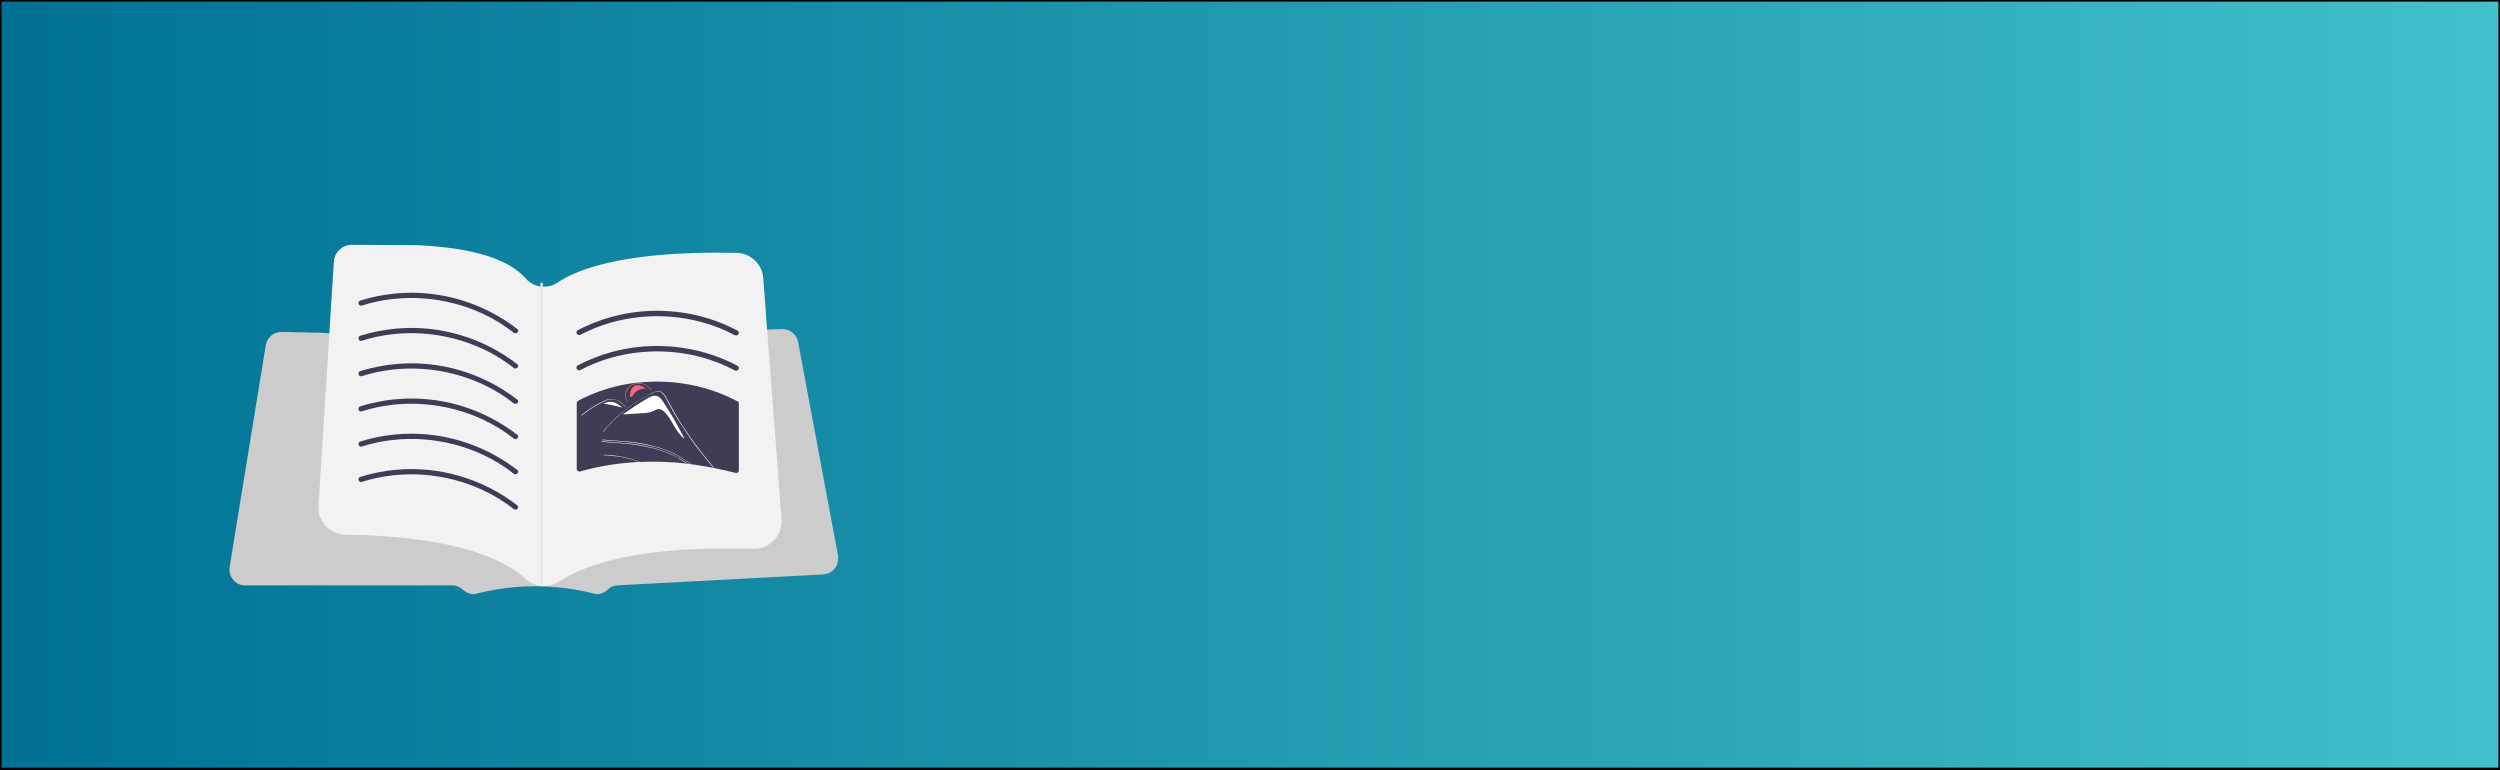
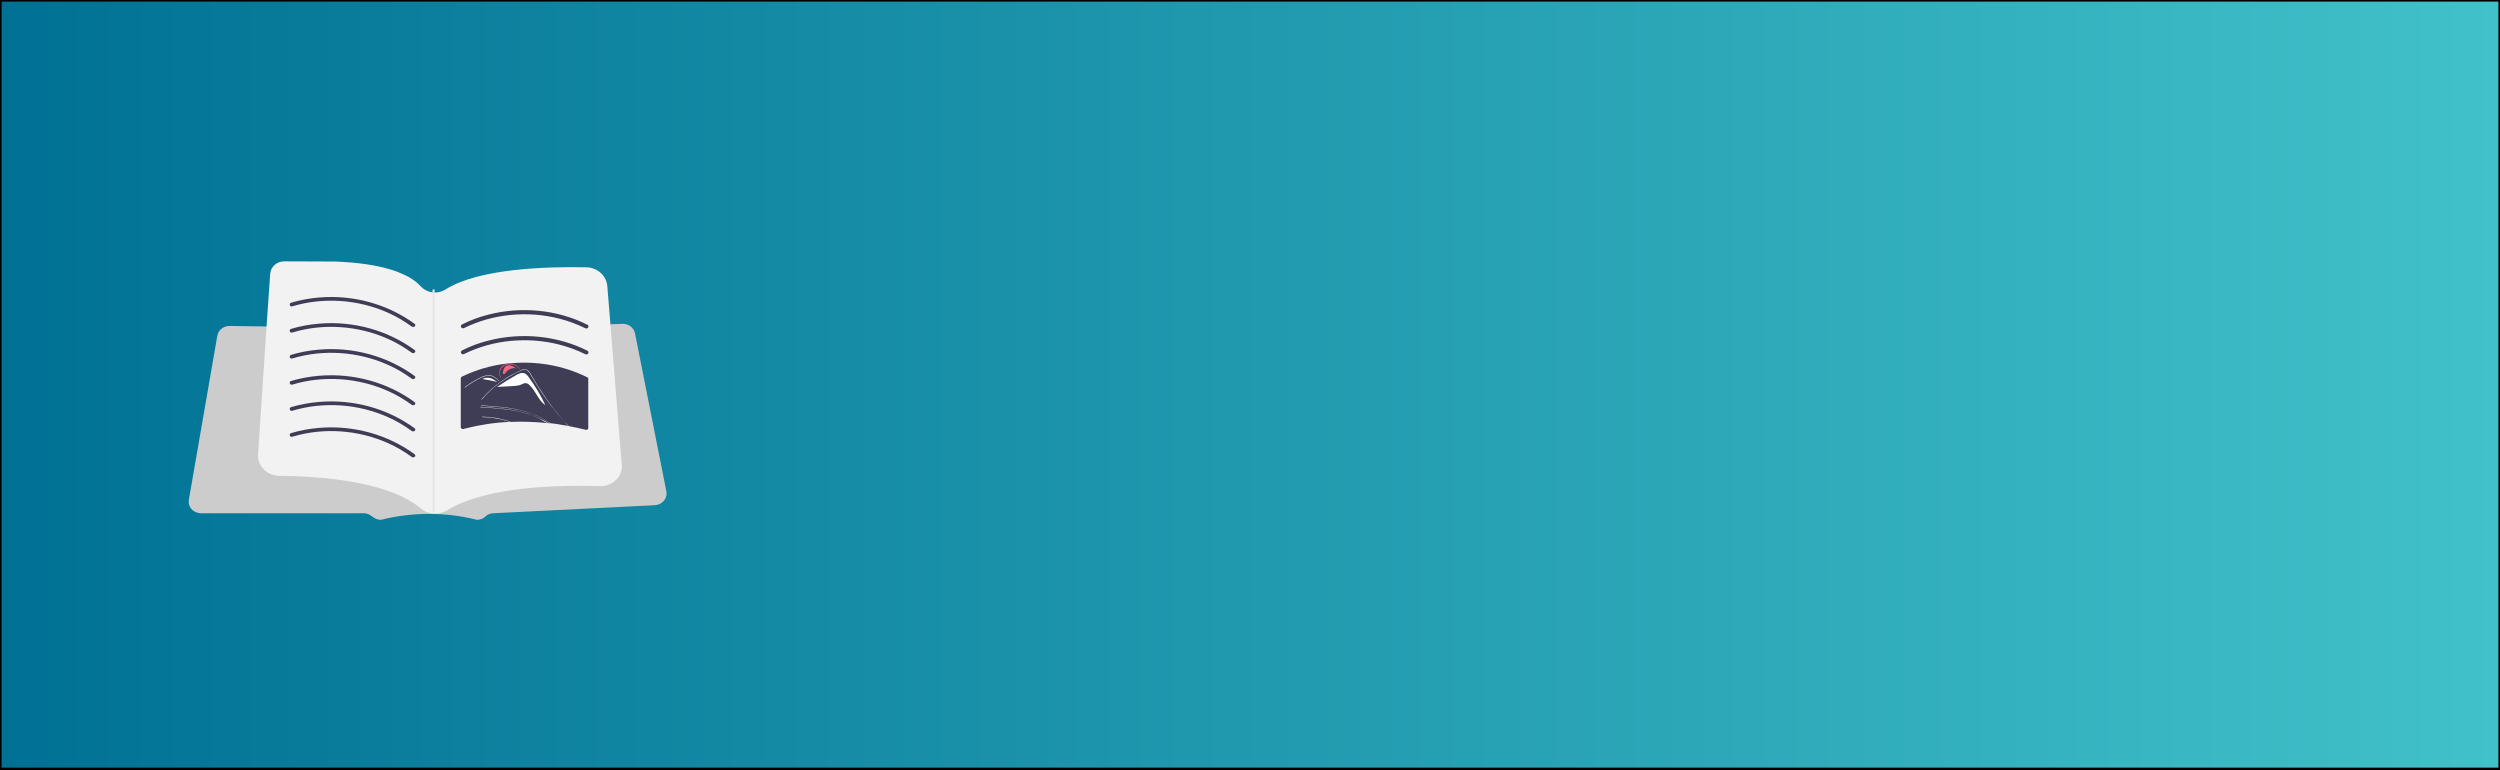
<svg xmlns="http://www.w3.org/2000/svg" version="1.1" id="Layer_1" x="0px" y="0px" viewBox="0 0 1300 400" style="enable-background:new 0 0 1300 400;" xml:space="preserve">
  <style type="text/css">
	.st0{fill:url(#SVGID_1_);stroke:#000000;stroke-width:1.645;stroke-miterlimit:10;}
	.st1{fill:#FFFFFF;}
	.st2{fill:#CCCCCC;}
	.st3{fill:#F2F2F2;}
	.st4{fill:#3F3D56;}
	.st5{fill:#FF6582;}
	.st6{fill:#E6E6E6;}
</style>
-   <linearGradient id="SVGID_1_" gradientUnits="userSpaceOnUse" x1="0" y1="-190" x2="1300" y2="-190" gradientTransform="matrix(1 0 0 -1 0 10)">
+   <linearGradient id="SVGID_1_" gradientUnits="userSpaceOnUse" x1="9.094947e-13" y1="-190" x2="1300" y2="-190" gradientTransform="matrix(1 0 0 -1 0 10)">
    <stop offset="0" style="stop-color:#007194" />
    <stop offset="1" style="stop-color:#41C1C9" />
  </linearGradient>
-   <rect class="st0" width="1300" height="400" />
-   <path class="st1" d="M366.7,238.6v0.4c-0.9-1.1-1.8-2.1-2.8-3.2c-0.4-0.4-0.8-0.9-1.2-1.3c-1.6-1.9-3.3-3.7-4.9-5.5  c-1.7-1.8-3.3-3.7-5-5.5c-0.4-0.4-0.8-0.9-1.2-1.3c-0.3-0.4-0.7-0.7-1.1-1c-0.4-0.3-0.8-0.6-1.3-0.7c-0.6-0.2-1.1-0.2-1.7,0  c-0.6,0.1-1.2,0.4-1.9,0.6c-0.6,0.2-1.3,0.4-1.9,0.6c-1.3,0.4-2.5,0.8-3.8,1.2c-0.1,0-0.1,0-0.2-0.1v0l0,0c0-0.1,0-0.1,0.1-0.2  c0,0,0,0,0,0c0.3-0.1,0.6-0.2,1-0.3c1.3-0.4,2.5-0.8,3.8-1.2c0.6-0.2,1.3-0.4,1.9-0.6c0.6-0.2,1.2-0.3,1.8-0.4c1,0.1,2,0.5,2.7,1.3  c0.4,0.4,0.8,0.8,1.1,1.1c0.4,0.5,0.8,0.9,1.3,1.4c1.7,1.9,3.4,3.7,5.1,5.6c1.7,1.9,3.3,3.7,5,5.6c0.1,0.1,0.2,0.3,0.4,0.4  C364.9,236.5,365.8,237.5,366.7,238.6z" />
-   <path class="st1" d="M350.4,222.8c-0.3-0.4-0.8-0.8-1.3-1l-0.5,0c4.1,6.4,9.5,11.8,15.7,16C359.7,232.9,355.1,227.8,350.4,222.8z" />
-   <path class="st2" d="M435.8,289l-20.8-111.2c-0.7-3.8-4-6.5-7.8-6.7c-0.2,0-0.3,0-0.5,0l-14.1,0.5l-1.5,0.1l-7.1,0.3l-1.5,0.1  l-4.5,0.2l-91.6,3.3c-0.1,0-0.3,0-0.4,0l-20.5-0.4l-7.6-0.2l-0.2,0l-5.6-0.1l-48.8-1l-13-0.3l-6.4-0.1l-1.5,0l-7.3-0.1l-1.5,0  L166,173l-1.5,0l-8.2-0.2l-1.3,0l-7.3-0.2l-1.2,0h-0.2c-4,0-7.4,2.9-8.1,6.9l-18.8,115.4c-0.7,4.5,2.3,8.7,6.7,9.4  c0.4,0.1,0.9,0.1,1.3,0.1h107.9c1.6,0,3.1,0.5,4.4,1.5l2,1.5c1.4,1,3.1,1.6,4.9,1.6c20.8-5.5,42.7-5.5,63.6,0c2.2,0,4.3-0.9,5.8-2.4  c1.3-1.3,3-2.1,4.9-2.2l107.2-5.7c4.5-0.2,8-4.1,7.7-8.6C435.9,289.7,435.9,289.4,435.8,289L435.8,289z" />
-   <path class="st3" d="M406.4,271.7c-0.3,7.8-6.9,14-14.7,13.7c-6.2-0.2-13.7-0.3-21.7-0.2c-26.3,0.6-59.4,4.2-79.3,17.2  c-2.5,1.6-5.5,2.5-8.4,2.3c-0.2,0-0.4,0-0.7,0c-3.1-0.3-6-1.6-8.3-3.7c-11-10-36.1-22.2-93.7-23c-0.2,0-0.5,0-0.7,0  c-7.8-0.5-13.8-7.2-13.3-15.1c0,0,0,0,0,0l5.7-89.8l0.8-13.5l1.5-23.5c0.3-4.9,4.4-8.8,9.3-8.8h0.1l34.3,0.2  c14.4,0.7,26.4,2.5,35.9,5.5c3.2,1,6.4,2.3,9.4,3.8c4.1,2,7.9,4.8,11,8.2c1.9,2.2,4.6,3.6,7.4,4c0.4,0.1,0.9,0.1,1.3,0.1  c2.7,0.1,5.3-0.6,7.5-2.1c22.4-15,68.1-16.1,93.3-15.5c7.3,0.2,13.3,5.9,13.8,13.1l1,13.4l1,13.4l5.9,77.2l1.6,21.5  C406.4,270.6,406.5,271.1,406.4,271.7z" />
-   <path class="st4" d="M188.1,158.9c20.7-6.6,43.7-4.8,63.3,4.4c5.6,2.6,10.9,5.9,15.7,9.7c1.4,1.1,3.3-0.9,1.9-1.9  c-18-13.9-40.6-20.6-63.2-18.5c-6.3,0.6-12.5,1.8-18.5,3.7C185.7,156.8,186.4,159.4,188.1,158.9L188.1,158.9z" />
-   <path class="st4" d="M301.8,174.1c19.2-10.1,42.2-12.3,63.1-6.6c6,1.6,11.7,3.9,17.2,6.8c1.6,0.8,3-1.5,1.4-2.4  c-19.9-10.6-43.8-13.1-65.6-7.1c-6.1,1.7-11.9,4-17.5,6.9C298.9,172.6,300.3,174.9,301.8,174.1z" />
-   <path class="st4" d="M301.8,192.4c19.2-10.1,42.2-12.3,63.1-6.6c6,1.6,11.7,3.9,17.2,6.8c1.6,0.8,3-1.5,1.4-2.4  c-19.9-10.6-43.8-13.1-65.6-7.1c-6.1,1.7-11.9,4-17.5,6.9C298.9,190.9,300.3,193.3,301.8,192.4L301.8,192.4z" />
-   <path class="st4" d="M384.2,209.8c0-0.5-0.2-0.9-0.7-1.1c-15.9-8.4-34-11.7-51.9-9.7c-0.1,0-0.2,0-0.3,0h0c-0.1,0-0.2,0-0.3,0  c-10.6,1.2-21,4.4-30.4,9.4c-0.4,0.3-0.7,0.7-0.7,1.2v34.2c0,0.8,0.6,1.4,1.4,1.4c0.1,0,0.2,0,0.3,0c0.4-0.1,0.8-0.2,1.3-0.4  c9.6-2.6,19.4-4.1,29.4-4.6c0.2,0,0.4,0,0.6,0c8.1-0.3,16.2-0.1,24.2,0.9c0.2,0,0.3,0,0.5,0.1c0.4,0,0.8,0.1,1.2,0.1  c0.2,0,0.3,0,0.5,0.1c1.6,0.2,3.2,0.4,4.8,0.7c2.3,0.4,4.6,0.8,6.9,1.2c0.1,0,0.3,0.1,0.4,0.1c3.7,0.7,7.4,1.6,11.1,2.5  c0.7,0.2,1.5-0.3,1.7-1c0-0.1,0-0.2,0-0.3L384.2,209.8C384.2,209.8,384.2,209.8,384.2,209.8z" />
-   <path class="st5" d="M333.7,200.8c-1-0.5-2.2-0.6-3.2-0.3c-1,0.4-1.7,1.1-2.2,2c-0.4,0.9-0.6,1.8-0.7,2.8c-0.1,0.4-0.1,0.9,0.3,1  c0.3,0.1,0.6,0,0.8-0.2c0.2-0.2,0.4-0.4,0.5-0.7c1.3-2.1,3.7-3.3,6.1-3.3l1,0.4C335.6,201.9,334.7,201.3,333.7,200.8z" />
-   <path class="st1" d="M344.7,208.7c-0.8-1.2-1.7-2.4-3.2-2.8c-1.7-0.4-3.4,0.4-4.9,1.3c-4.4,2.6-8.6,5.3-12.7,8.3l0,0l9.5-0.6  c2.3-0.1,4.7-0.3,6.7-1.3c0.7-0.5,1.5-0.8,2.4-0.9c1.1,0.1,2.1,0.5,2.8,1.3c4.4,4.1,5.6,10.5,10.6,14.1  C352.6,221.5,348.9,214.9,344.7,208.7z" />
-   <path class="st1" d="M332.8,240.1c-0.2,0-0.4,0-0.6,0c-1.5-0.6-3.1-1-4.7-1.5c-1-0.3-2.1-0.5-3.1-0.7c-1.2-0.3-2.4-0.5-3.6-0.6  c-2.3-0.3-4.6-0.5-6.8-0.6c-0.1,0-0.1,0-0.1-0.1c0-0.1,0-0.1,0.1-0.1c0,0,0,0,0,0c0.3,0,0.6,0,0.9,0c2.3,0.1,4.6,0.3,6.9,0.7  c1.2,0.2,2.4,0.4,3.5,0.7c1.1,0.2,2.1,0.5,3.2,0.8C329.8,239.1,331.3,239.6,332.8,240.1z" />
-   <path class="st1" d="M359.2,241.3c-0.2,0-0.3,0-0.5-0.1c-0.6-0.5-1.3-1-1.9-1.5c-0.8-0.6-1.7-1.2-2.6-1.7c-1.9-1.2-4-2.2-6.1-3.1  c-3.3-1.4-6.8-2.5-10.3-3.2c-4-0.9-8.1-1.5-12.2-1.9c-4.1-0.4-8.2-0.7-12.3-0.9c-0.2,0-0.2-0.3,0-0.3c0.5,0,1,0.1,1.5,0.1  c4.2,0.3,8.3,0.6,12.4,1c4.1,0.4,8.1,1.1,12.1,2.1c3.4,0.8,6.7,2,10,3.4c1.8,0.8,3.6,1.8,5.4,2.9c1.1,0.7,2.1,1.4,3.2,2.2  C358.4,240.6,358.8,240.9,359.2,241.3z" />
-   <path class="st1" d="M357.5,241.1c-0.2,0-0.3,0-0.5-0.1c-0.2-0.2-0.4-0.3-0.6-0.4c-1.4-1-2.9-1.9-4.4-2.8c-1.4-0.8-2.8-1.4-4.3-2  c-3.3-1.4-6.8-2.5-10.3-3.2c-4-0.9-8.1-1.5-12.2-1.9c-4.1-0.4-8.2-0.7-12.3-0.9c-0.2,0-0.2-0.3,0-0.3c0.5,0,1,0.1,1.5,0.1  c4.2,0.3,8.3,0.6,12.4,1c4.1,0.4,8.1,1.1,12.1,2.1c3.4,0.8,6.7,2,10,3.4c1.2,0.6,2.4,1.1,3.5,1.8  C354.3,238.8,355.9,239.9,357.5,241.1z" />
-   <path class="st1" d="M371.4,243.3c-0.1,0-0.3-0.1-0.4-0.1c-0.2-0.2-0.3-0.4-0.5-0.5c-0.8-0.9-1.6-1.8-2.3-2.8  c-3-3.6-5.9-7.3-8.6-11.1c-2.3-3.2-4.5-6.6-6.6-9.9c-1-1.6-2-3.2-2.9-4.8c-0.7-1.3-1.4-2.5-2.1-3.8c-0.2-0.4-0.4-0.7-0.6-1.1  c-0.4-0.9-0.9-1.7-1.4-2.6c-0.5-1-1.3-1.9-2.2-2.6c-0.5-0.3-1-0.5-1.6-0.5c-0.8,0-1.6,0.2-2.3,0.6c-5.1,2.4-10,5.4-14.4,8.8  c-4.3,3.4-8.3,7.3-11.7,11.6c-0.1,0.1-0.3,0-0.2-0.1c0.4-0.5,0.8-1,1.3-1.5c3.3-3.9,7-7.4,11.1-10.5c0,0,0,0,0,0  c0.4-0.3,0.7-0.6,1.1-0.8c2.3-1.7,4.6-3.2,7.1-4.6c1.2-0.7,2.5-1.4,3.8-2.1c0.3-0.2,0.7-0.3,1-0.5c0.3-0.2,0.7-0.3,1-0.5  c0.7-0.3,1.4-0.5,2.1-0.6c2.5,0,3.9,2.5,4.8,4.3c0.3,0.5,0.6,1.1,0.9,1.6c1.1,2,2.2,4.1,3.4,6.1c0.7,1.2,1.5,2.5,2.2,3.7  c1.1,1.8,2.2,3.5,3.4,5.2c0,0,0,0,0,0l0,0h0c1.3,2,2.8,4,4.2,6c2.5,3.4,5.1,6.7,7.8,10C369.4,241.1,370.4,242.2,371.4,243.3z" />
-   <path class="st5" d="M338.7,202.8l-0.3,0.1c-1.2-2-3.3-3.3-5.6-3.4c-3.8-0.3-7.1,2.2-7.4,5.6c-0.1,1.4,0.3,2.7,1.1,3.8l-0.2,0.1  c-0.9-1.1-1.3-2.6-1.2-4c0.3-3.5,3.7-6.1,7.7-5.8C335.2,199.4,337.4,200.7,338.7,202.8z" />
-   <path class="st1" d="M320.1,209.5c-2-0.9-4.3-0.7-6.2,0.4c3.4,0.5,6.7,1.2,10,2.1C322.6,211.3,321.5,210.2,320.1,209.5z" />
-   <path class="st1" d="M313.9,209.9l-0.4,0.3C313.7,210.1,313.8,210,313.9,209.9L313.9,209.9z" />
-   <path class="st1" d="M325.1,211.5c-0.1-0.1-0.3-0.3-0.4-0.4c-1.1-1.2-2.5-2.2-4-3c-0.8-0.3-1.6-0.5-2.5-0.5c-0.9,0-1.7,0.2-2.6,0.5  c-0.4,0.1-0.8,0.3-1.1,0.5c-0.4,0.2-0.8,0.4-1.3,0.6c-0.8,0.4-1.5,0.8-2.3,1.2c-1.5,0.8-3,1.7-4.4,2.7c-0.7,0.5-1.4,1-2.1,1.5  c-0.7,0.5-1.3,1-1.9,1.5c-0.1,0.1-0.3-0.1-0.2-0.2c0.2-0.1,0.3-0.3,0.5-0.4c0.5-0.4,0.9-0.8,1.4-1.1c0.9-0.7,1.8-1.3,2.7-1.9  c1.4-1,2.9-1.8,4.5-2.7c0.8-0.4,1.6-0.8,2.4-1.2c0.2-0.1,0.5-0.2,0.7-0.3c0.6-0.3,1.1-0.5,1.7-0.6c0.8-0.2,1.7-0.3,2.6-0.2  c0.8,0.1,1.7,0.4,2.4,0.7c1.5,0.8,2.9,1.9,4,3.2C325.4,211.4,325.2,211.6,325.1,211.5z" />
-   <path class="st4" d="M188.1,177.2c20.7-6.6,43.7-4.8,63.3,4.4c5.6,2.6,10.9,5.9,15.7,9.7c1.4,1.1,3.3-0.9,1.9-1.9  c-18-13.9-40.6-20.6-63.2-18.5c-6.3,0.6-12.5,1.8-18.5,3.7C185.7,175.1,186.4,177.8,188.1,177.2L188.1,177.2z" />
-   <path class="st4" d="M188.1,195.6c20.7-6.6,43.7-4.8,63.3,4.4c5.6,2.6,10.9,5.9,15.7,9.7c1.4,1.1,3.3-0.9,1.9-1.9  c-18-13.9-40.6-20.6-63.2-18.5c-6.3,0.6-12.5,1.8-18.5,3.7C185.7,193.5,186.4,196.1,188.1,195.6L188.1,195.6z" />
-   <path class="st4" d="M188.1,213.9c20.7-6.6,43.7-4.8,63.3,4.4c5.6,2.6,10.9,5.9,15.7,9.7c1.4,1.1,3.3-0.9,1.9-1.9  c-18-13.9-40.6-20.6-63.2-18.5c-6.3,0.6-12.5,1.8-18.5,3.7C185.7,211.8,186.4,214.5,188.1,213.9L188.1,213.9z" />
-   <path class="st4" d="M188.1,232.2c20.7-6.6,43.7-4.8,63.3,4.4c5.6,2.6,10.9,5.9,15.7,9.7c1.4,1.1,3.3-0.9,1.9-1.9  c-18-13.9-40.6-20.6-63.2-18.5c-6.3,0.6-12.5,1.8-18.5,3.7C185.7,230.1,186.4,232.8,188.1,232.2L188.1,232.2z" />
-   <path class="st4" d="M188.1,250.6c20.7-6.6,43.7-4.8,63.3,4.4c5.6,2.6,10.9,5.9,15.7,9.7c1.4,1.1,3.3-0.9,1.9-1.9  c-18-13.9-40.6-20.6-63.2-18.5c-6.3,0.6-12.5,1.8-18.5,3.7C185.7,248.5,186.4,251.1,188.1,250.6L188.1,250.6z" />
-   <rect x="281" y="147" class="st6" width="1.3" height="156.8" />
+   <rect x="0" class="st0" width="1300" height="400" />
+   <path class="st1" d="M292.2,218.3v0.3c-0.7-0.8-1.4-1.6-2.2-2.3c-0.3-0.3-0.6-0.7-0.9-1c-1.3-1.4-2.6-2.7-3.9-4.1  c-1.3-1.4-2.6-2.7-3.9-4.1c-0.3-0.3-0.6-0.7-1-1c-0.3-0.3-0.5-0.5-0.8-0.8c-0.3-0.2-0.7-0.4-1-0.5c-0.4-0.1-0.9-0.1-1.3,0  c-0.5,0.1-1,0.3-1.5,0.4c-0.5,0.2-1,0.3-1.5,0.5c-1,0.3-2,0.6-3,0.9c-0.1,0-0.1,0-0.1-0.1v0l0,0c0,0,0-0.1,0.1-0.1c0,0,0,0,0,0  c0.2-0.1,0.5-0.1,0.7-0.2c1-0.3,2-0.6,3-0.9c0.5-0.2,1-0.3,1.5-0.5c0.5-0.2,0.9-0.3,1.4-0.3c0.8,0.1,1.6,0.4,2.1,0.9  c0.3,0.3,0.6,0.6,0.9,0.8c0.3,0.3,0.7,0.7,1,1c1.3,1.4,2.7,2.7,4,4.1c1.3,1.4,2.6,2.8,3.9,4.2c0.1,0.1,0.2,0.2,0.3,0.3  C290.8,216.7,291.5,217.5,292.2,218.3z" />
+   <path class="st1" d="M279.4,206.6c-0.3-0.3-0.6-0.6-1-0.7l-0.4,0c3.2,4.7,7.4,8.7,12.4,11.9C286.7,214,283.1,210.3,279.4,206.6z" />
+   <path class="st2" d="M346.5,255.5l-16.3-82.2c-0.6-2.8-3.1-4.8-6.1-4.9c-0.1,0-0.3,0-0.4,0l-11.1,0.4l-1.2,0l-5.5,0.2l-1.2,0  l-3.6,0.1l-71.9,2.4c-0.1,0-0.2,0-0.3,0l-16.1-0.3l-6-0.1l-0.2,0l-4.4-0.1l-38.4-0.8l-10.2-0.2l-5-0.1l-1.2,0l-5.7-0.1l-1.2,0  l-5.9-0.1l-1.2,0l-6.4-0.1l-1,0l-5.7-0.1l-0.9,0h-0.1c-3.1,0-5.8,2.2-6.3,5.1l-14.8,85.3c-0.6,3.3,1.8,6.4,5.3,6.9  c0.3,0.1,0.7,0.1,1,0.1h84.7c1.2,0,2.5,0.4,3.5,1.1l1.6,1.1c1.1,0.8,2.4,1.2,3.8,1.2c16.4-4.1,33.6-4.1,49.9,0  c1.7,0,3.3-0.6,4.5-1.8c1-1,2.4-1.5,3.8-1.6l84.2-4.2c3.5-0.2,6.3-3,6.1-6.4C346.6,256.1,346.5,255.8,346.5,255.5L346.5,255.5z" />
+   <path class="st3" d="M323.4,242.7c-0.2,5.8-5.4,10.3-11.6,10.1c-4.9-0.2-10.7-0.2-17.1-0.1c-20.7,0.4-46.7,3.1-62.3,12.7  c-2,1.2-4.3,1.8-6.6,1.7c-0.2,0-0.3,0-0.5,0c-2.4-0.2-4.7-1.2-6.5-2.7c-8.6-7.4-28.4-16.4-73.6-17c-0.2,0-0.4,0-0.6,0  c-6.2-0.4-10.8-5.4-10.4-11.2c0,0,0,0,0,0l4.4-66.4l0.7-10l1.2-17.4c0.2-3.6,3.4-6.5,7.3-6.5h0l26.9,0.1c11.3,0.5,20.7,1.8,28.2,4.1  c2.5,0.7,5,1.7,7.4,2.8c3.3,1.5,6.2,3.5,8.6,6.1c1.5,1.6,3.6,2.7,5.8,3c0.4,0,0.7,0.1,1.1,0.1c2.1,0.1,4.1-0.5,5.9-1.6  c17.6-11.1,53.4-11.9,73.2-11.5c5.7,0.1,10.4,4.3,10.9,9.7l0.8,9.9l0.8,9.9l4.6,57.1l1.3,15.9C323.4,241.9,323.4,242.3,323.4,242.7z  " />
+   <path class="st4" d="M152,159.3c16.2-4.9,34.3-3.6,49.7,3.3c4.4,1.9,8.5,4.4,12.4,7.2c1.1,0.8,2.6-0.6,1.5-1.4  c-14.1-10.3-31.9-15.2-49.7-13.7c-4.9,0.4-9.8,1.3-14.5,2.7C150.1,157.8,150.6,159.7,152,159.3L152,159.3z" />
+   <path class="st4" d="M241.3,170.6c15.1-7.5,33.2-9.1,49.6-4.9c4.7,1.2,9.2,2.9,13.5,5c1.2,0.6,2.3-1.1,1.1-1.8  c-15.6-7.9-34.4-9.7-51.5-5.3c-4.8,1.2-9.4,2.9-13.7,5.1C238.9,169.4,240,171.2,241.3,170.6z" />
+   <path class="st4" d="M241.3,184.1c15.1-7.5,33.2-9.1,49.6-4.9c4.7,1.2,9.2,2.9,13.5,5c1.2,0.6,2.3-1.1,1.1-1.8  c-15.6-7.9-34.4-9.7-51.5-5.3c-4.8,1.2-9.4,2.9-13.7,5.1C238.9,183,240,184.7,241.3,184.1L241.3,184.1z" />
+   <path class="st4" d="M305.9,197c0-0.4-0.2-0.7-0.5-0.8c-12.5-6.2-26.7-8.7-40.8-7.2c-0.1,0-0.2,0-0.3,0h0c-0.1,0-0.2,0-0.3,0  c-8.4,0.9-16.5,3.3-23.9,6.9c-0.3,0.2-0.5,0.5-0.5,0.9v25.3c0,0.6,0.5,1,1.1,1c0.1,0,0.2,0,0.3,0c0.3-0.1,0.7-0.2,1-0.3  c7.5-1.9,15.3-3.1,23.1-3.4c0.2,0,0.3,0,0.5,0c6.3-0.3,12.7,0,19,0.6c0.1,0,0.3,0,0.4,0c0.3,0,0.7,0.1,1,0.1c0.1,0,0.3,0,0.4,0  c1.3,0.1,2.5,0.3,3.8,0.5c1.8,0.3,3.6,0.6,5.4,0.9c0.1,0,0.2,0,0.3,0.1c2.9,0.5,5.8,1.2,8.7,1.9c0.6,0.1,1.2-0.2,1.3-0.7  c0-0.1,0-0.2,0-0.2L305.9,197C305.9,197,305.9,197,305.9,197z" />
+   <path class="st5" d="M266.3,190.3c-0.8-0.4-1.7-0.4-2.5-0.2c-0.8,0.3-1.4,0.8-1.7,1.5c-0.3,0.7-0.5,1.4-0.6,2.1c0,0.3,0,0.6,0.3,0.8  c0.2,0.1,0.5,0,0.6-0.1c0.2-0.1,0.3-0.3,0.4-0.5c1.1-1.5,2.9-2.5,4.8-2.5l0.8,0.3C267.8,191.1,267.1,190.7,266.3,190.3z" />
+   <path class="st1" d="M274.9,196.1c-0.6-0.9-1.4-1.8-2.5-2.1c-1.3-0.3-2.7,0.3-3.9,1c-3.4,1.9-6.8,4-10,6.2l0,0l7.5-0.4  c1.8-0.1,3.7-0.2,5.2-0.9c0.6-0.3,1.2-0.6,1.9-0.7c0.8,0,1.6,0.4,2.2,1c3.4,3.1,4.4,7.8,8.3,10.5  C281.2,205.6,278.3,200.7,274.9,196.1z" />
+   <path class="st1" d="M265.6,219.4c-0.2,0-0.3,0-0.5,0c-1.2-0.4-2.4-0.8-3.7-1.1c-0.8-0.2-1.6-0.4-2.4-0.5c-0.9-0.2-1.9-0.3-2.8-0.5  c-1.8-0.2-3.6-0.4-5.4-0.4c-0.1,0-0.1,0-0.1-0.1c0-0.1,0-0.1,0.1-0.1c0,0,0,0,0,0c0.2,0,0.5,0,0.7,0c1.8,0.1,3.6,0.2,5.4,0.5  c0.9,0.1,1.9,0.3,2.8,0.5c0.8,0.2,1.7,0.4,2.5,0.6C263.3,218.6,264.4,219,265.6,219.4z" />
+   <path class="st1" d="M286.3,220.2c-0.1,0-0.2,0-0.4,0c-0.5-0.4-1-0.8-1.5-1.1c-0.7-0.4-1.3-0.9-2-1.3c-1.5-0.9-3.1-1.6-4.8-2.3  c-2.6-1-5.3-1.8-8.1-2.4c-3.2-0.7-6.3-1.1-9.6-1.4c-3.2-0.3-6.4-0.5-9.7-0.7c-0.1,0-0.1-0.2,0-0.2c0.4,0,0.8,0,1.2,0.1  c3.3,0.2,6.5,0.4,9.8,0.8c3.2,0.3,6.4,0.8,9.5,1.6c2.7,0.6,5.3,1.5,7.8,2.5c1.4,0.6,2.9,1.3,4.2,2.1c0.9,0.5,1.7,1.1,2.5,1.6  C285.7,219.7,286,220,286.3,220.2z" />
+   <path class="st1" d="M285,220.1c-0.1,0-0.3,0-0.4,0c-0.2-0.1-0.3-0.2-0.5-0.3c-1.1-0.7-2.3-1.4-3.5-2c-1.1-0.6-2.2-1.1-3.3-1.5  c-2.6-1-5.3-1.8-8.1-2.4c-3.2-0.7-6.3-1.1-9.6-1.4c-3.2-0.3-6.4-0.5-9.7-0.7c-0.1,0-0.1-0.2,0-0.2c0.4,0,0.8,0,1.2,0.1  c3.3,0.2,6.5,0.4,9.8,0.8c3.2,0.3,6.4,0.8,9.5,1.6c2.7,0.6,5.3,1.5,7.8,2.5c1,0.4,1.9,0.8,2.8,1.3  C282.5,218.4,283.8,219.2,285,220.1z" />
+   <path class="st1" d="M295.9,221.7c-0.1,0-0.2,0-0.3-0.1c-0.1-0.1-0.3-0.3-0.4-0.4c-0.6-0.7-1.2-1.3-1.8-2c-2.4-2.7-4.6-5.4-6.8-8.2  c-1.8-2.4-3.6-4.8-5.2-7.3c-0.8-1.2-1.5-2.4-2.3-3.6c-0.6-0.9-1.1-1.9-1.7-2.8c-0.2-0.3-0.3-0.5-0.5-0.8c-0.4-0.6-0.7-1.3-1.1-1.9  c-0.4-0.8-1-1.4-1.7-2c-0.4-0.2-0.8-0.4-1.2-0.4c-0.6,0-1.2,0.2-1.8,0.4c-4,1.8-7.8,4-11.3,6.5c-3.4,2.5-6.5,5.4-9.2,8.6  c-0.1,0.1-0.3,0-0.2-0.1c0.3-0.4,0.7-0.8,1-1.1c2.6-2.9,5.5-5.5,8.7-7.8c0,0,0,0,0,0c0.3-0.2,0.6-0.4,0.8-0.6  c1.8-1.2,3.6-2.4,5.6-3.4c1-0.5,2-1,3-1.5c0.3-0.1,0.5-0.2,0.8-0.4c0.3-0.1,0.5-0.2,0.8-0.4c0.5-0.2,1.1-0.4,1.6-0.4  c2,0,3,1.9,3.7,3.2c0.2,0.4,0.5,0.8,0.7,1.2c0.9,1.5,1.8,3,2.7,4.5c0.6,0.9,1.2,1.8,1.8,2.7c0.9,1.3,1.7,2.6,2.6,3.9c0,0,0,0,0,0  l0,0h0c1.1,1.5,2.2,3,3.3,4.5c2,2.5,4,5,6.1,7.4C294.4,220.1,295.1,220.9,295.9,221.7z" />
+   <path class="st5" d="M270.2,191.8l-0.2,0.1c-0.9-1.5-2.6-2.4-4.4-2.5c-2.9-0.2-5.5,1.7-5.8,4.1c-0.1,1,0.2,2,0.9,2.8l-0.2,0.1  c-0.7-0.8-1-1.9-0.9-3c0.2-2.6,2.9-4.5,6-4.3C267.5,189.3,269.2,190.2,270.2,191.8z" />
+   <path class="st1" d="M255.6,196.8c-1.6-0.6-3.4-0.5-4.8,0.3c2.6,0.4,5.3,0.9,7.9,1.5C257.6,198.1,256.7,197.3,255.6,196.8z" />
+   <path class="st1" d="M250.8,197.1l-0.3,0.2C250.6,197.2,250.7,197.1,250.8,197.1L250.8,197.1z" />
+   <path class="st1" d="M259.5,198.2c-0.1-0.1-0.2-0.2-0.3-0.3c-0.9-0.9-2-1.7-3.2-2.2c-0.6-0.2-1.3-0.4-1.9-0.4c-0.7,0-1.4,0.1-2,0.4  c-0.3,0.1-0.6,0.2-0.9,0.3c-0.3,0.1-0.7,0.3-1,0.4c-0.6,0.3-1.2,0.6-1.8,0.9c-1.2,0.6-2.3,1.3-3.4,2c-0.6,0.4-1.1,0.7-1.7,1.1  c-0.5,0.4-1,0.7-1.5,1.1c-0.1,0.1-0.3-0.1-0.2-0.1c0.1-0.1,0.3-0.2,0.4-0.3c0.4-0.3,0.7-0.6,1.1-0.8c0.7-0.5,1.4-1,2.1-1.4  c1.1-0.7,2.3-1.4,3.5-2c0.6-0.3,1.2-0.6,1.8-0.9c0.2-0.1,0.4-0.2,0.6-0.2c0.4-0.2,0.9-0.3,1.4-0.5c0.7-0.2,1.4-0.2,2.1-0.2  c0.7,0.1,1.3,0.3,1.9,0.6c1.2,0.6,2.2,1.4,3.1,2.4C259.8,198.2,259.6,198.3,259.5,198.2z" />
+   <path class="st4" d="M152,172.9c16.2-4.9,34.3-3.6,49.7,3.3c4.4,1.9,8.5,4.4,12.4,7.2c1.1,0.8,2.6-0.6,1.5-1.4  c-14.1-10.3-31.9-15.2-49.7-13.7c-4.9,0.4-9.8,1.3-14.5,2.7C150.1,171.3,150.6,173.3,152,172.9L152,172.9z" />
+   <path class="st4" d="M152,186.4c16.2-4.9,34.3-3.6,49.7,3.3c4.4,1.9,8.5,4.4,12.4,7.2c1.1,0.8,2.6-0.6,1.5-1.4  c-14.1-10.3-31.9-15.2-49.7-13.7c-4.9,0.4-9.8,1.3-14.5,2.7C150.1,184.9,150.6,186.8,152,186.4L152,186.4z" />
+   <path class="st4" d="M152,200c16.2-4.9,34.3-3.6,49.7,3.3c4.4,1.9,8.5,4.4,12.4,7.2c1.1,0.8,2.6-0.6,1.5-1.4  c-14.1-10.3-31.9-15.2-49.7-13.7c-4.9,0.4-9.8,1.3-14.5,2.7C150.1,198.4,150.6,200.4,152,200L152,200z" />
+   <path class="st4" d="M152,213.6c16.2-4.9,34.3-3.6,49.7,3.3c4.4,1.9,8.5,4.4,12.4,7.2c1.1,0.8,2.6-0.6,1.5-1.4  c-14.1-10.3-31.9-15.2-49.7-13.7c-4.9,0.4-9.8,1.3-14.5,2.7C150.1,212,150.6,214,152,213.6L152,213.6z" />
+   <path class="st4" d="M152,227.1c16.2-4.9,34.3-3.6,49.7,3.3c4.4,1.9,8.5,4.4,12.4,7.2c1.1,0.8,2.6-0.6,1.5-1.4  c-14.1-10.3-31.9-15.2-49.7-13.7c-4.9,0.4-9.8,1.3-14.5,2.7C150.1,225.6,150.6,227.5,152,227.1L152,227.1z" />
+   <rect x="224.9" y="150.5" class="st6" width="1.1" height="116" />
</svg>
